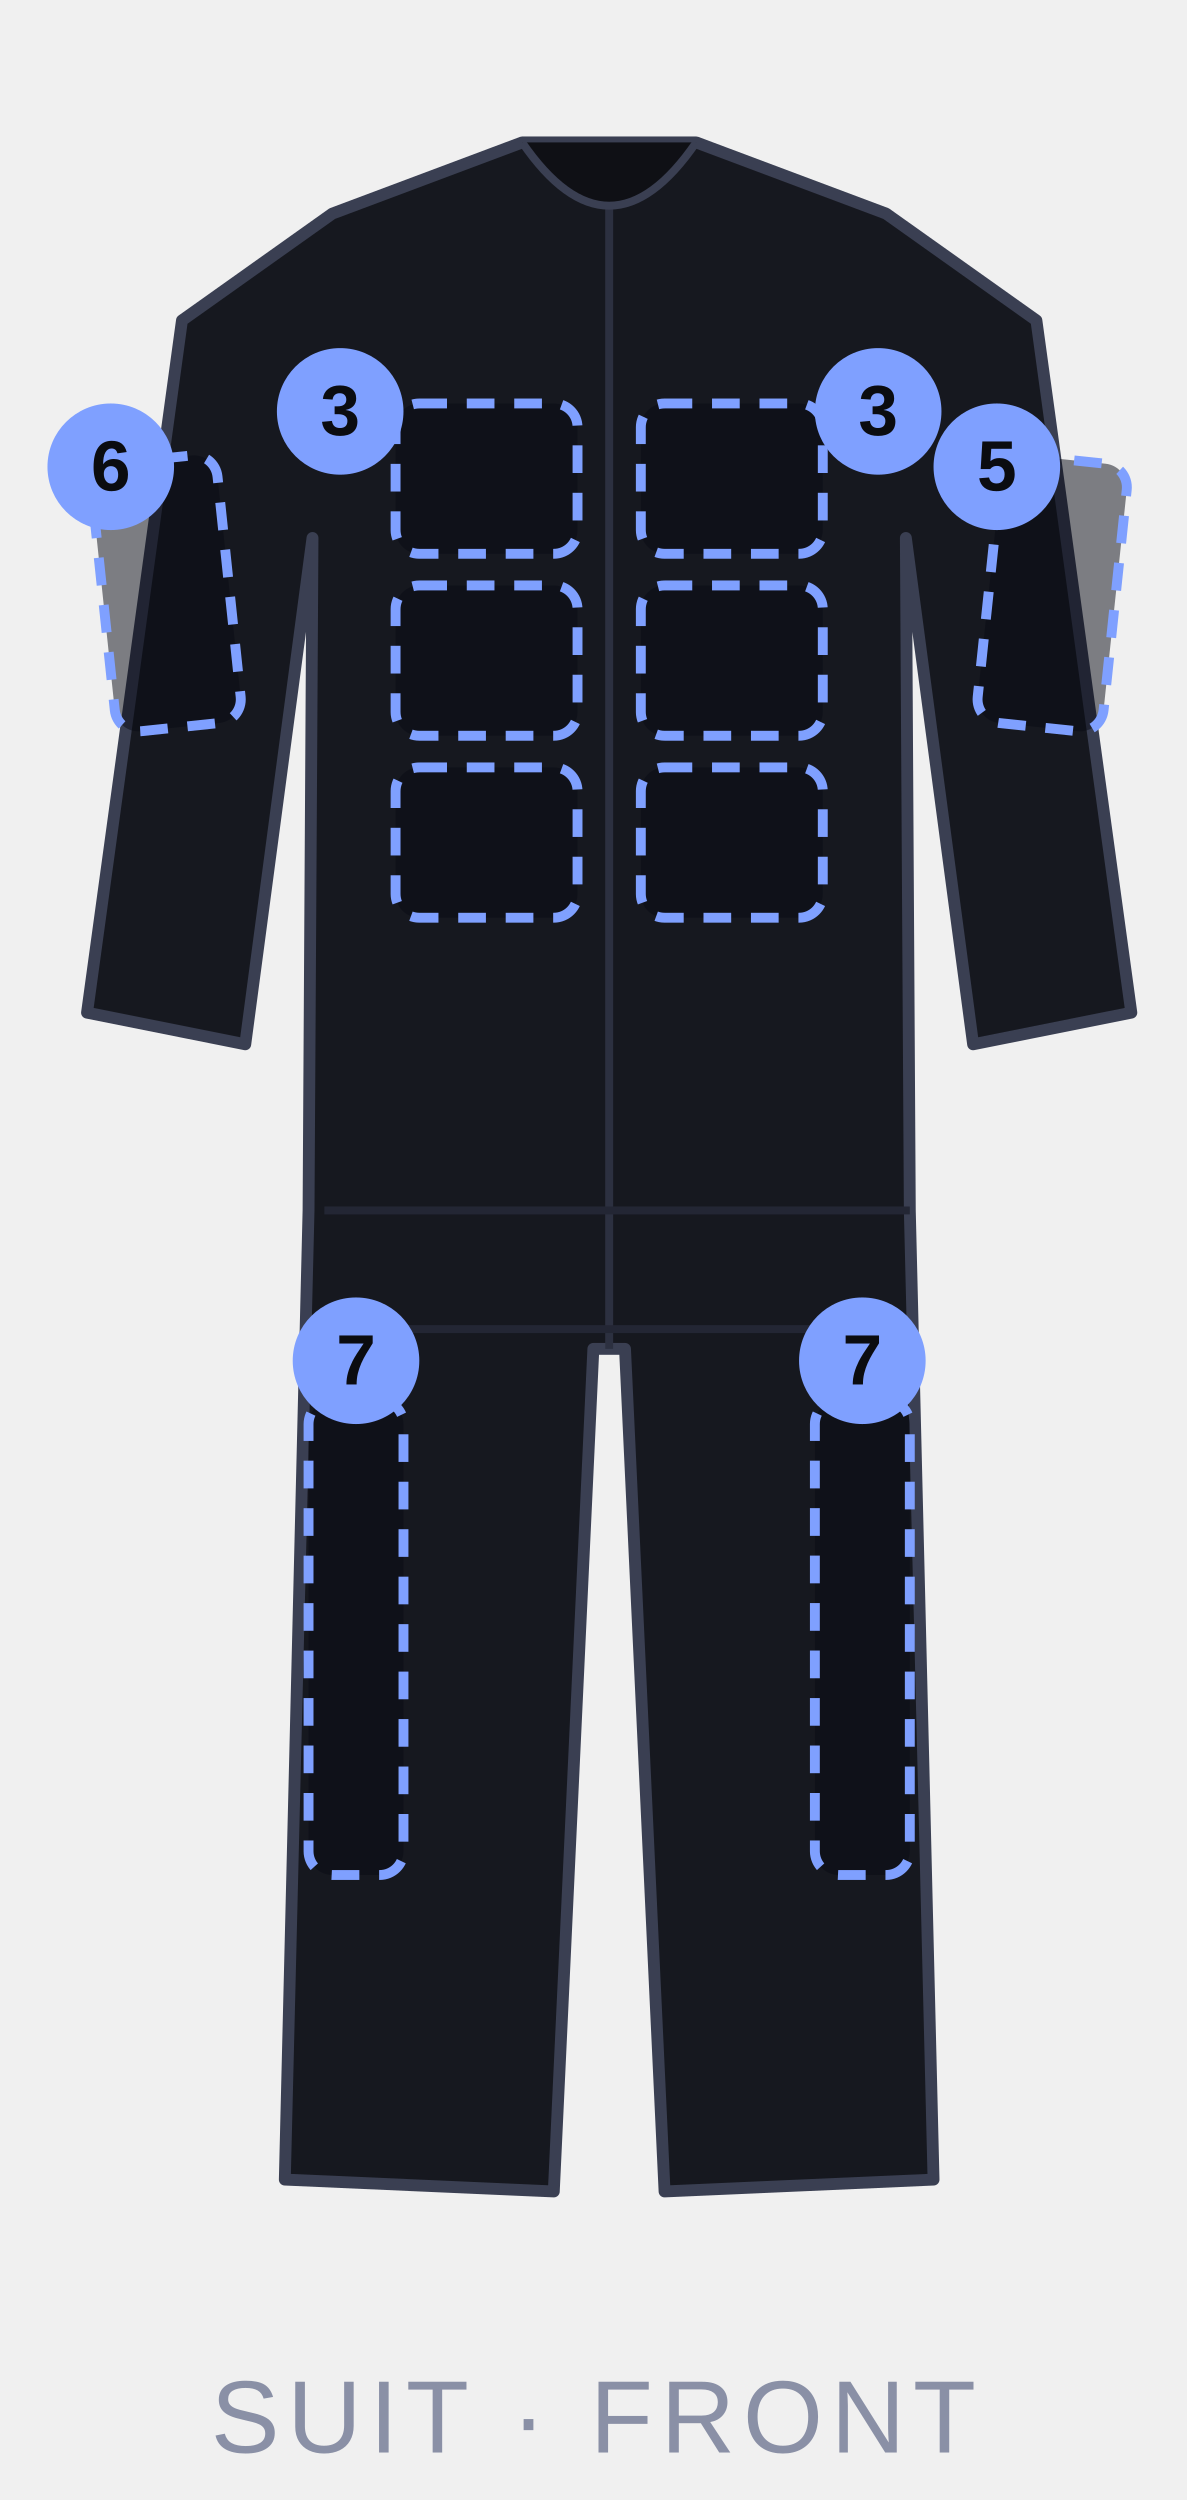
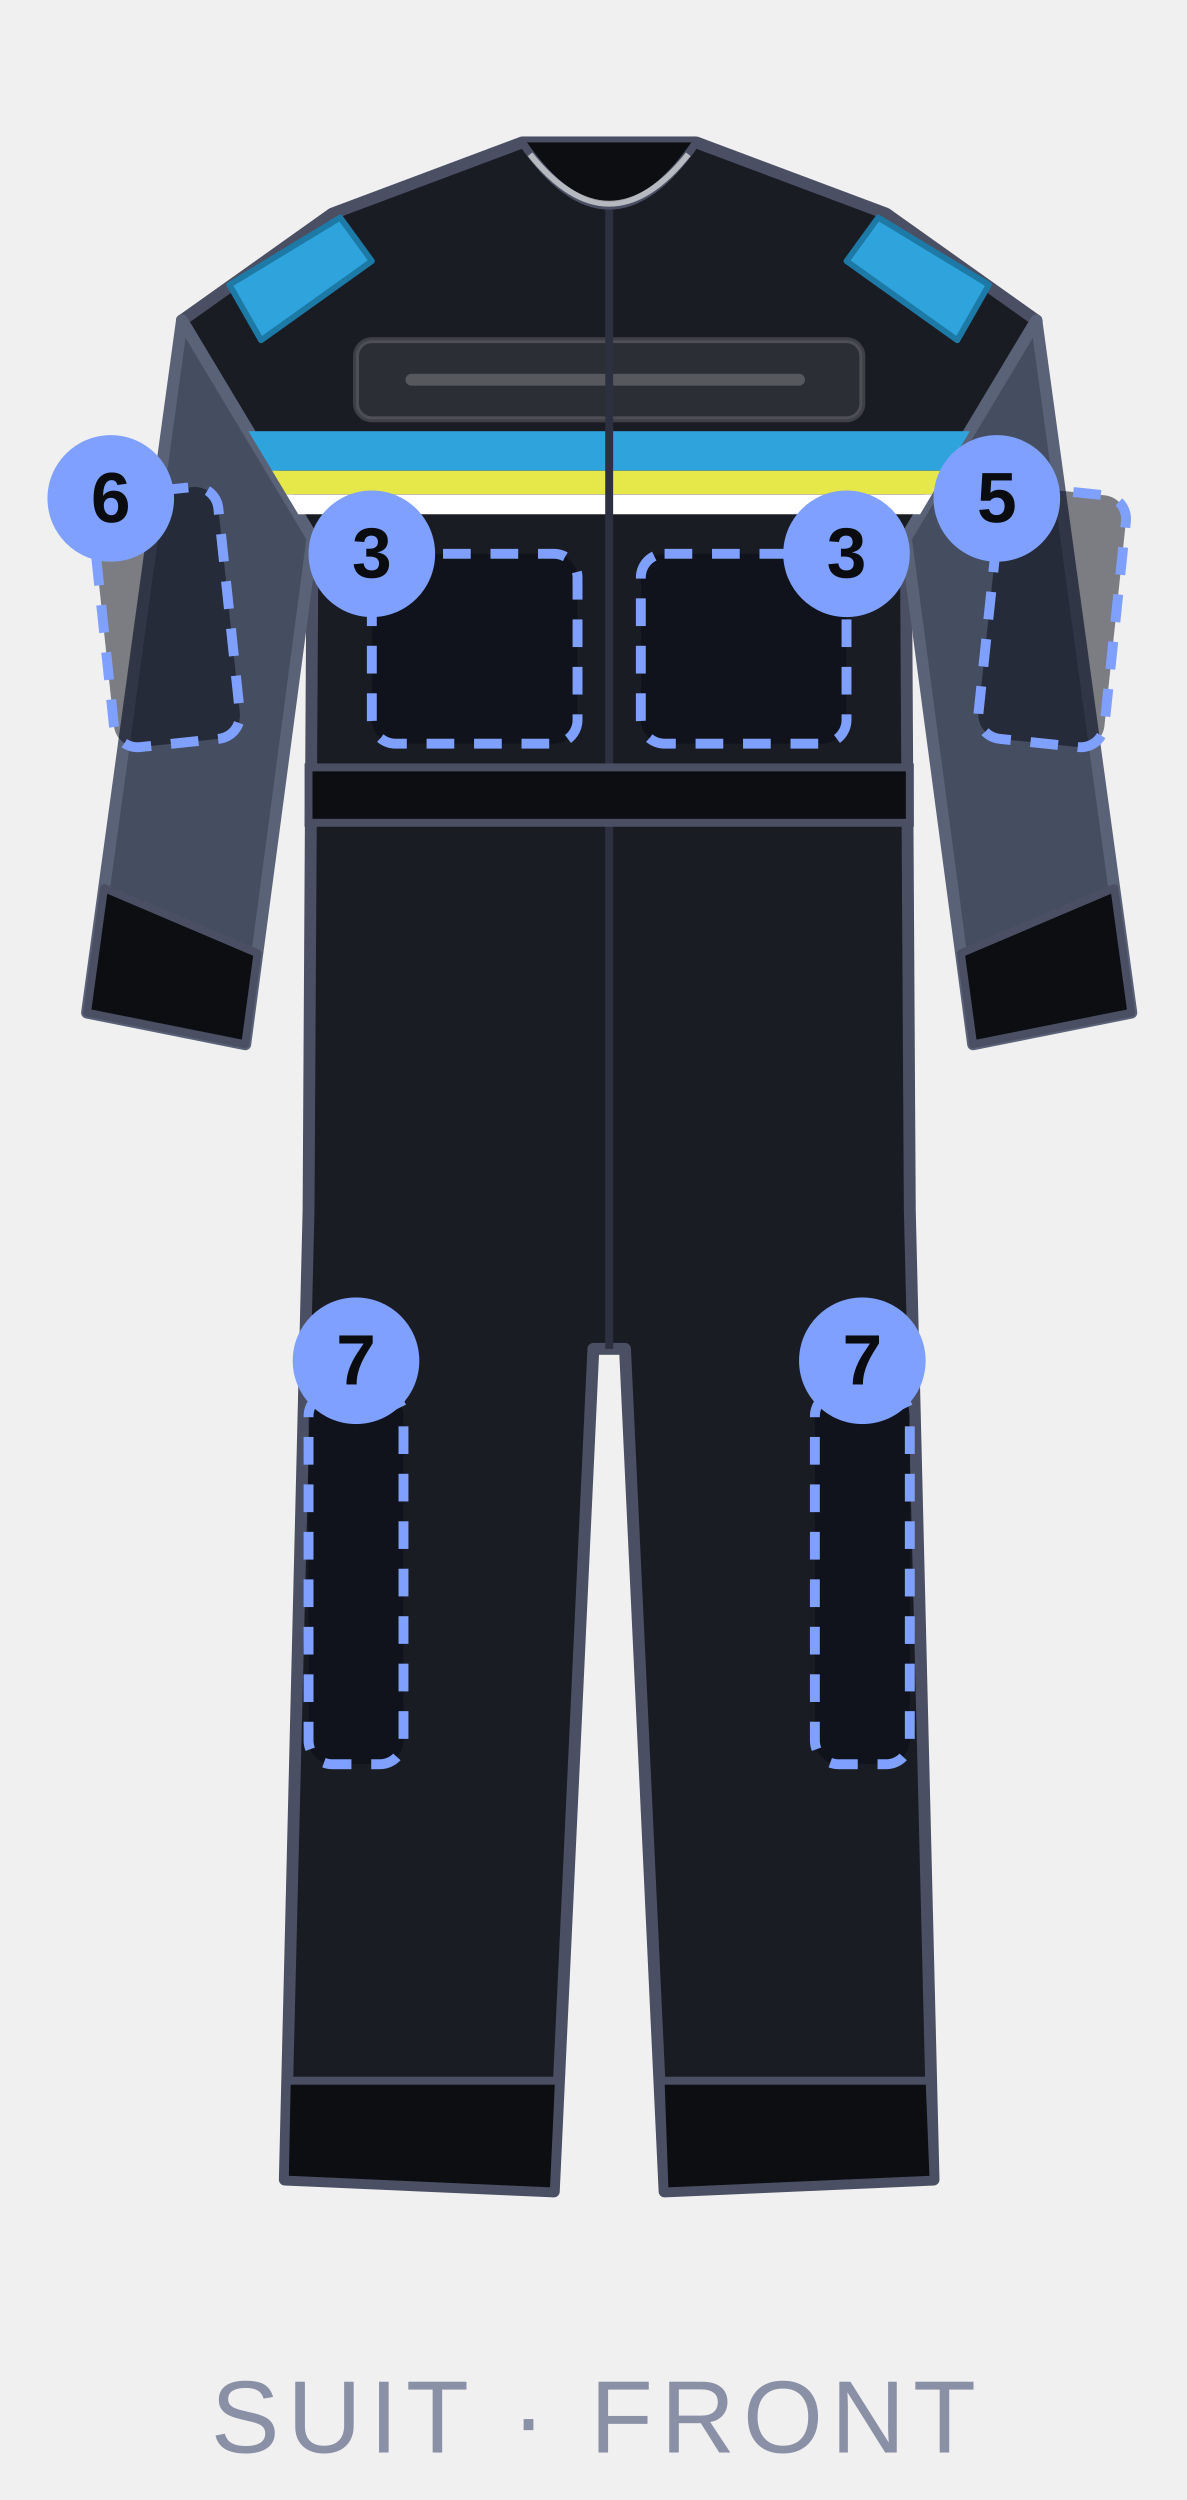
<svg xmlns="http://www.w3.org/2000/svg" viewBox="0 0 300 632" role="img" aria-label="Race suit front with sponsor areas 3, 5, 6 and 7">
  <g transform="translate(24 6)">
-     <polygon points="152,30 200,48 238,75 262,250 222,258 205,130 206,300 212,545 144,548 134,335 126,335 116,548 48,545 54,300 55,130 38,258 -2,250 22,75 60,48 108,30" fill="#16181f" stroke="#3a3f52" stroke-width="3" stroke-linejoin="round" />
+     <defs>
+       <clipPath id="b">
+         <polygon points="152,30 200,48 238,75 205,130 206,300 212,545 144,548 134,335 126,335 116,548 48,545 54,300 55,130 22,75 60,48 108,30" />
+       </clipPath>
+     </defs>
+     <polygon points="152,30 200,48 238,75 205,130 206,300 212,545 144,548 134,335 126,335 116,548 48,545 54,300 55,130 22,75 60,48 108,30" fill="#1a1c24" stroke="#4a4f63" stroke-width="3" stroke-linejoin="round" />
+     <polygon points="238,75 262,250 222,258 205,130" fill="#454d60" stroke="#5a6278" stroke-width="3" stroke-linejoin="round" />
+     <polygon points="22,75 -2,250 38,258 55,130" fill="#454d60" stroke="#5a6278" stroke-width="3" stroke-linejoin="round" />
+     <polygon points="257.7,218.5 262,250 222,258 218.9,235" fill="#0d0e12" stroke="#4a4f63" stroke-width="2" stroke-linejoin="round" />
+     <polygon points="2.3,218.5 -2,250 38,258 41.1,235" fill="#0d0e12" stroke="#4a4f63" stroke-width="2" stroke-linejoin="round" />
+     <polygon points="143,520 211,520 212,545 144,548" fill="#0d0e12" stroke="#4a4f63" stroke-width="2" stroke-linejoin="round" />
+     <polygon points="48.5,520 117.3,520 116,548 48,545" fill="#0d0e12" stroke="#4a4f63" stroke-width="2" stroke-linejoin="round" />
+     <polygon points="198,49 226,66 218,80 190,60" fill="#2fa3dc" stroke="#1d7aa6" stroke-width="1.5" stroke-linejoin="round" />
+     <polygon points="62,49 34,66 42,80 70,60" fill="#2fa3dc" stroke="#1d7aa6" stroke-width="1.5" stroke-linejoin="round" />
+     <g clip-path="url(#b)">
+       <rect x="0" y="103" width="260" height="10" fill="#2fa3dc" />
+       <rect x="0" y="113" width="260" height="6" fill="#e6e84a" />
+       <rect x="0" y="119" width="260" height="5" fill="#fff" />
+     </g>
+     <rect x="66" y="80" width="128" height="20" rx="4" fill="rgba(255,255,255,.08)" stroke="rgba(255,255,255,.16)" stroke-width="1.5" />
+     <path d="M80 90H178" stroke="rgba(255,255,255,.2)" stroke-width="3" stroke-linecap="round" />
    <path d="M130 36V335" stroke="#2c3040" stroke-width="2" />
-     <path d="M108 30Q130 62 152 30" fill="#0f1015" stroke="#3a3f52" stroke-width="2" />
-     <path d="M58 300H206M54 330H206" stroke="#232634" stroke-width="2" />
+     <path d="M108 30Q130 62 152 30" fill="#0d0e12" stroke="#4a4f63" stroke-width="2" />
+     <path d="M110 33Q130 58 150 33" fill="none" stroke="#fff" stroke-width="1.5" opacity=".6" />
+     <rect x="54" y="188" width="152" height="14" fill="#0d0e12" stroke="#4a4f63" stroke-width="2" />
    <g>
-       <rect x="76" y="96" width="46" height="38" rx="6" fill="rgba(8,10,20,.5)" stroke="#7FA0FF" stroke-width="2.5" stroke-dasharray="7 5" />
-       <circle cx="62" cy="98" r="16" fill="#7FA0FF" />
-       <text x="62" y="104" text-anchor="middle" font-family="Arial" font-weight="700" font-size="18" fill="#0b0c10">3</text>
+       <rect x="70" y="134" width="52" height="48" rx="6" fill="rgba(8,10,20,.5)" stroke="#7FA0FF" stroke-width="2.5" stroke-dasharray="7 5" />
+       <circle cx="70" cy="134" r="16" fill="#7FA0FF" />
+       <text x="70" y="140" text-anchor="middle" font-family="Arial" font-weight="700" font-size="18" fill="#0b0c10">3</text>
    </g>
    <g>
-       <rect x="138" y="96" width="46" height="38" rx="6" fill="rgba(8,10,20,.5)" stroke="#7FA0FF" stroke-width="2.5" stroke-dasharray="7 5" />
-       <circle cx="198" cy="98" r="16" fill="#7FA0FF" />
-       <text x="198" y="104" text-anchor="middle" font-family="Arial" font-weight="700" font-size="18" fill="#0b0c10">3</text>
+       <rect x="138" y="134" width="52" height="48" rx="6" fill="rgba(8,10,20,.5)" stroke="#7FA0FF" stroke-width="2.5" stroke-dasharray="7 5" />
+       <circle cx="190" cy="134" r="16" fill="#7FA0FF" />
+       <text x="190" y="140" text-anchor="middle" font-family="Arial" font-weight="700" font-size="18" fill="#0b0c10">3</text>
    </g>
    <g>
-       <rect x="76" y="142" width="46" height="38" rx="6" fill="rgba(8,10,20,.5)" stroke="#7FA0FF" stroke-width="2.5" stroke-dasharray="7 5" />
+       <rect x="54" y="346" width="24" height="94" rx="6" fill="rgba(8,10,20,.5)" stroke="#7FA0FF" stroke-width="2.5" stroke-dasharray="7 5" />
+       <circle cx="66" cy="338" r="16" fill="#7FA0FF" />
+       <text x="66" y="344" text-anchor="middle" font-family="Arial" font-weight="700" font-size="18" fill="#0b0c10">7</text>
    </g>
    <g>
-       <rect x="138" y="142" width="46" height="38" rx="6" fill="rgba(8,10,20,.5)" stroke="#7FA0FF" stroke-width="2.5" stroke-dasharray="7 5" />
-     </g>
-     <g>
-       <rect x="76" y="188" width="46" height="38" rx="6" fill="rgba(8,10,20,.5)" stroke="#7FA0FF" stroke-width="2.5" stroke-dasharray="7 5" />
-     </g>
-     <g>
-       <rect x="138" y="188" width="46" height="38" rx="6" fill="rgba(8,10,20,.5)" stroke="#7FA0FF" stroke-width="2.5" stroke-dasharray="7 5" />
-     </g>
-     <g>
-       <rect x="226" y="110" width="32" height="68" rx="6" fill="rgba(8,10,20,.5)" stroke="#7FA0FF" stroke-width="2.5" stroke-dasharray="7 5" transform="rotate(6 242.0 144.0)" />
-       <circle cx="228" cy="112" r="16" fill="#7FA0FF" />
-       <text x="228" y="118" text-anchor="middle" font-family="Arial" font-weight="700" font-size="18" fill="#0b0c10">5</text>
-     </g>
-     <g>
-       <rect x="2" y="110" width="32" height="68" rx="6" fill="rgba(8,10,20,.5)" stroke="#7FA0FF" stroke-width="2.5" stroke-dasharray="7 5" transform="rotate(-6 18.0 144.0)" />
-       <circle cx="4" cy="112" r="16" fill="#7FA0FF" />
-       <text x="4" y="118" text-anchor="middle" font-family="Arial" font-weight="700" font-size="18" fill="#0b0c10">6</text>
-     </g>
-     <g>
-       <rect x="182" y="348" width="24" height="120" rx="6" fill="rgba(8,10,20,.5)" stroke="#7FA0FF" stroke-width="2.5" stroke-dasharray="7 5" />
+       <rect x="182" y="346" width="24" height="94" rx="6" fill="rgba(8,10,20,.5)" stroke="#7FA0FF" stroke-width="2.5" stroke-dasharray="7 5" />
      <circle cx="194" cy="338" r="16" fill="#7FA0FF" />
      <text x="194" y="344" text-anchor="middle" font-family="Arial" font-weight="700" font-size="18" fill="#0b0c10">7</text>
    </g>
    <g>
-       <rect x="54" y="348" width="24" height="120" rx="6" fill="rgba(8,10,20,.5)" stroke="#7FA0FF" stroke-width="2.5" stroke-dasharray="7 5" />
-       <circle cx="66" cy="338" r="16" fill="#7FA0FF" />
-       <text x="66" y="344" text-anchor="middle" font-family="Arial" font-weight="700" font-size="18" fill="#0b0c10">7</text>
+       <rect x="226" y="118" width="32" height="64" rx="6" fill="rgba(8,10,20,.5)" stroke="#7FA0FF" stroke-width="2.5" stroke-dasharray="7 5" transform="rotate(6 242 150)" />
+       <circle cx="228" cy="120" r="16" fill="#7FA0FF" />
+       <text x="228" y="126" text-anchor="middle" font-family="Arial" font-weight="700" font-size="18" fill="#0b0c10">5</text>
+     </g>
+     <g>
+       <rect x="2" y="118" width="32" height="64" rx="6" fill="rgba(8,10,20,.5)" stroke="#7FA0FF" stroke-width="2.5" stroke-dasharray="7 5" transform="rotate(-6 18 150)" />
+       <circle cx="4" cy="120" r="16" fill="#7FA0FF" />
+       <text x="4" y="126" text-anchor="middle" font-family="Arial" font-weight="700" font-size="18" fill="#0b0c10">6</text>
    </g>
  </g>
  <text x="150" y="620" font-family="Arial" font-size="26" letter-spacing="2" fill="#8a90a6" text-anchor="middle">SUIT · FRONT</text>
</svg>
